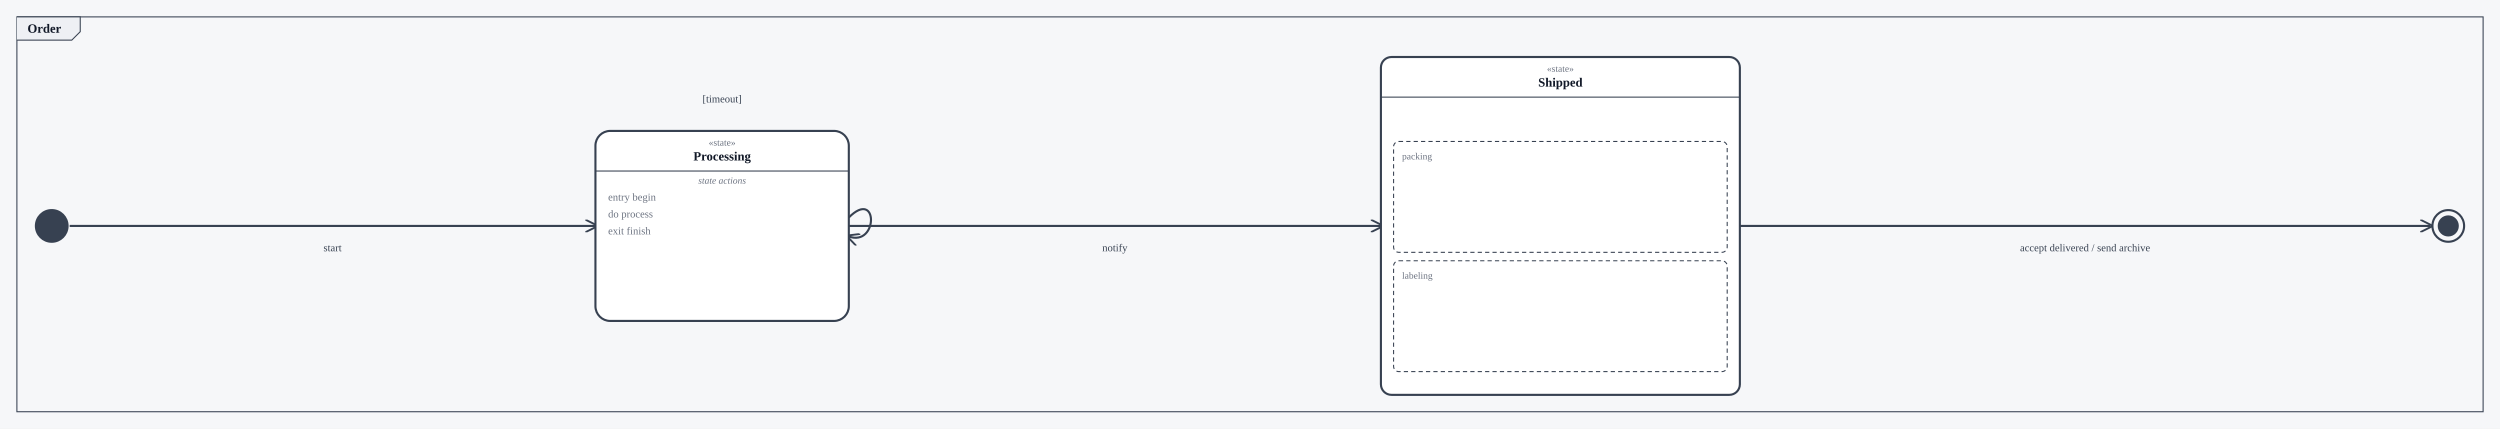
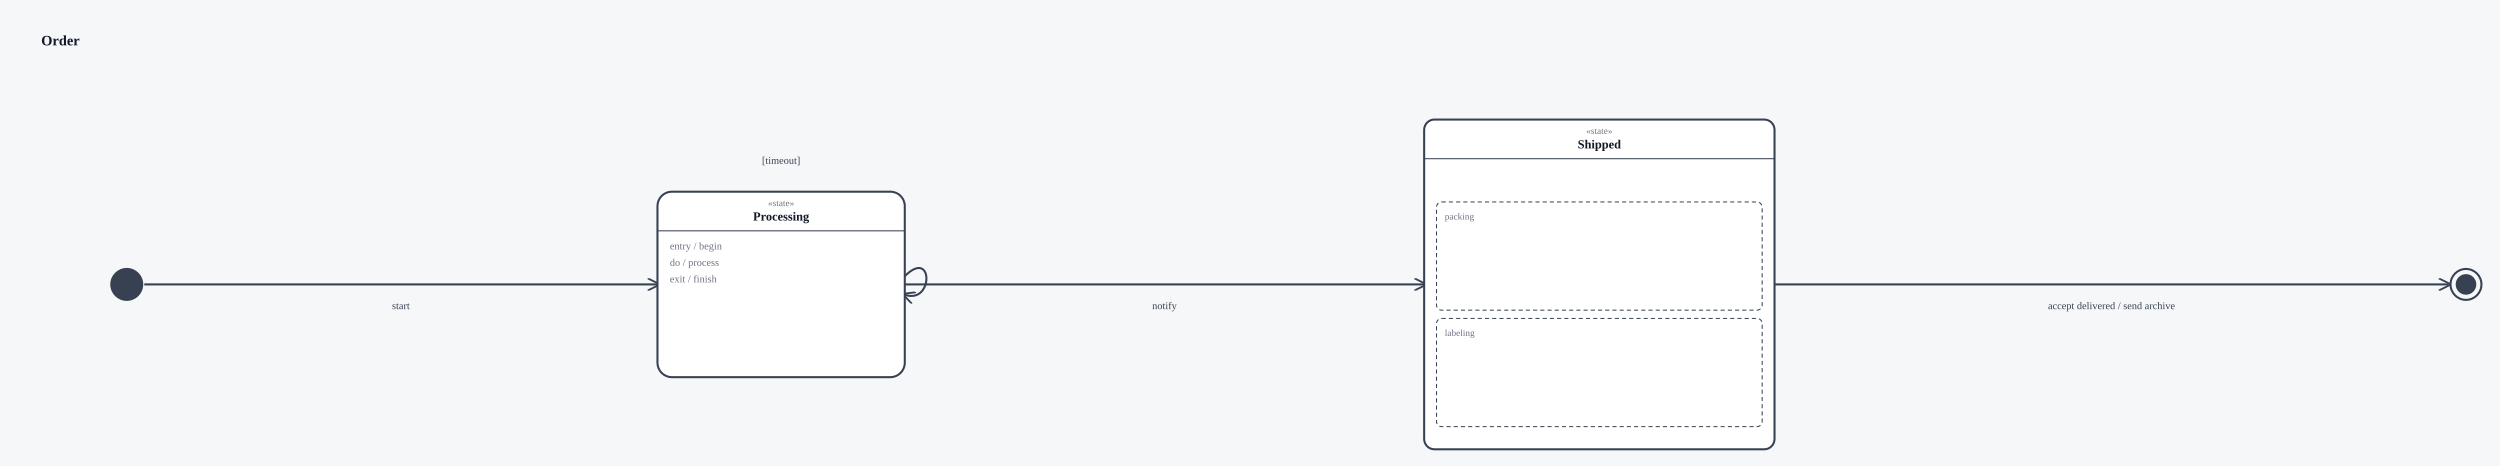
- <svg xmlns="http://www.w3.org/2000/svg" class="sysml-viz-svg" width="100%" height="100%" viewBox="58 46 2368 406" role="img" aria-label="Order" data-color-scheme="light" style="touch-action: none; cursor: grab;">
-   <rect class="viz-bg" x="58" y="46" width="2368" height="406" fill="#f6f7f9" />
+ <svg xmlns="http://www.w3.org/2000/svg" class="sysml-viz-svg" width="100%" height="100%" viewBox="-16 -16 2426 452" role="img" aria-label="Order" data-color-scheme="light" style="touch-action: none; cursor: grab;">
+   <rect class="viz-bg" x="-16" y="-16" width="2426" height="452" fill="#f6f7f9" />
  <defs>
    <marker id="viz-arrow" markerWidth="10" markerHeight="10" refX="9" refY="3" orient="auto" markerUnits="strokeWidth">
      <path d="M0,0 L0,6 L9,3 z" fill="#374151" />
    </marker>
    <marker id="general-d3-arrow" viewBox="0 -5 10 10" refX="8" refY="0" markerWidth="5" markerHeight="5" orient="auto">
      <path d="M0,-4L10,0L0,4" style="fill: #374151;" />
    </marker>
    <marker id="general-d3-arrow-open" viewBox="0 -5 10 10" refX="9" refY="0" markerWidth="8" markerHeight="8" orient="auto">
      <path d="M0,-4L10,0L0,4" style="fill: none; stroke: #374151; stroke-width: 1.3;" />
    </marker>
    <marker id="general-d3-specializes" viewBox="0 -6 12 12" refX="11" refY="0" markerWidth="8" markerHeight="8" orient="auto">
      <path d="M0,0L10,-4L10,4Z" style="fill: #ffffff; stroke: #374151; stroke-width: 1.2;" />
    </marker>
    <marker id="general-d3-defined-by" viewBox="-8 -6 20 12" refX="11" refY="0" markerWidth="13.5" markerHeight="8" orient="auto">
      <path d="M1,-4.5L11,0L1,4.5Z" style="fill: #ffffff; stroke: #374151; stroke-width: 1.2;" />
      <circle cx="-2.5" cy="-3" r="1.2" style="fill: #374151;" />
      <circle cx="-2.5" cy="3" r="1.2" style="fill: #374151;" />
    </marker>
    <marker id="general-d3-subsets" viewBox="0 -6 12 12" refX="11" refY="0" markerWidth="8" markerHeight="8" orient="auto">
      <path d="M1,-4.5L11,0L1,4.5Z" style="fill: #ffffff; stroke: #374151; stroke-width: 1.2;" />
    </marker>
    <marker id="general-d3-diamond" viewBox="0 -6 12 12" refX="2" refY="0" markerWidth="7" markerHeight="7" orient="auto">
      <path d="M0,0L5,-4L10,0L5,4Z" style="fill: #374151;" />
    </marker>
    <marker id="ibd-connection-dot" viewBox="-5 -5 10 10" refX="0" refY="0" markerWidth="5" markerHeight="5" orient="auto">
      <circle r="3" style="fill: #ffffff; stroke: #374151; stroke-width: 1.5;" />
    </marker>
    <marker id="ibd-flow-arrow" viewBox="0 -5 10 10" refX="10" refY="0" markerWidth="8" markerHeight="8" orient="auto">
      <path d="M0,-4L10,0L0,4Z" style="fill: #374151;" />
    </marker>
    <marker id="ibd-interface-arrow" viewBox="0 -5 10 10" refX="10" refY="0" markerWidth="8" markerHeight="8" orient="auto">
      <path d="M0,-4L10,0L0,4Z" style="fill: none; stroke: #374151; stroke-width: 1.5;" />
    </marker>
    <marker id="state-transition-arrow" viewBox="0 -5 10 10" refX="8" refY="0" markerWidth="6" markerHeight="6" orient="auto">
      <path d="M0,-5L10,0L0,5" style="fill: none; stroke: #374151; stroke-width: 1.5;" />
    </marker>
  </defs>
  <style class="sysml-node-chrome-style">.sysml-disclosure { cursor: pointer; outline: none; }
.sysml-disclosure .sysml-disclosure-box,
.sysml-disclosure .sysml-disclosure-glyph { pointer-events: none; }
.sysml-disclosure:hover .sysml-disclosure-target { fill: #e5e7eb !important; fill-opacity: 0.55; }
.sysml-disclosure:hover .sysml-disclosure-box { fill: #e5e7eb; stroke: #374151; }
.sysml-disclosure:focus-visible .sysml-disclosure-target { stroke: #2563eb; stroke-width: 2px; fill: #e5e7eb !important; fill-opacity: 0.35; }
.sysml-disclosure:focus-visible .sysml-disclosure-box { stroke: #2563eb; }
.sysml-compartment-label text { user-select: none; }
.viz-node text { user-select: none; }</style>
  <g class="viz-root">
-     <g class="view-frame" style="pointer-events: none;">
-       <rect class="view-frame-border" x="74" y="62" width="2336" height="374" style="fill: none; stroke: #374151; stroke-width: 1px;" />
-       <path class="view-frame-name-compartment" d="M74,62 H134 V76 L126,84 H74" style="fill: #eef0f4; stroke: #374151; stroke-width: 1px;" />
-       <text class="view-frame-name" x="84" y="77" style="font-size: 12px; font-weight: 700; fill: #111827;">Order</text>
-     </g>
+     <text x="24" y="28" style="font-size: 14px; font-weight: 700; fill: #111827;">Order</text>
    <g class="state-transitions">
      <path class="state-transition-edge" d="M124,260 L622,260" data-edge-id="transition-0" data-base-stroke-width="2" style="fill: none; stroke: #374151; stroke-width: 2px; marker-end: url(#state-transition-arrow);" />
      <path class="viz-edge-hit-target" data-tooltip-kind="edge" data-tooltip-id="transition-0" d="M124,260 L622,260" aria-label="Transition; Name: start; From: Initial; To: Processing; Source ID: init; Target ID: processing" style="fill: none; stroke: transparent; stroke-width: 12px; pointer-events: stroke;" />
      <rect class="transition-label-backing" x="354" y="273" width="38" height="16" style="fill: #f6f7f9; stroke: none;" />
      <text x="373" y="284" text-anchor="middle" style="font-size: 10px; font-weight: 500; fill: #374151;">start</text>
      <path class="state-transition-edge" data-guard="timeout" d="M862,252 C890,224 890,280 862,270" data-edge-id="transition-1" data-base-stroke-width="2" style="fill: none; stroke: #374151; stroke-width: 2px; marker-end: url(#state-transition-arrow);" />
      <path class="viz-edge-hit-target" data-tooltip-kind="edge" data-tooltip-id="transition-1" d="M862,252 C890,224 890,280 862,270" aria-label="Transition; Name: [timeout]; From: Processing; To: Processing; Guard: timeout; Source ID: processing; Target ID: processing" style="fill: none; stroke: transparent; stroke-width: 12px; pointer-events: stroke;" />
      <rect class="transition-label-backing" x="711" y="132" width="62" height="16" style="fill: #f6f7f9; stroke: none;" />
      <text x="742" y="143" text-anchor="middle" style="font-size: 10px; font-weight: 500; fill: #374151;">[timeout]</text>
      <path class="state-transition-edge" data-effect="notify" d="M862,260 L1366,260" data-edge-id="transition-2" data-base-stroke-width="2" style="fill: none; stroke: #374151; stroke-width: 2px; marker-end: url(#state-transition-arrow);" />
      <path class="viz-edge-hit-target" data-tooltip-kind="edge" data-tooltip-id="transition-2" d="M862,260 L1366,260" aria-label="Transition; Name: notify; From: Processing; To: Shipped; Effect: notify; Source ID: processing; Target ID: shipped" style="fill: none; stroke: transparent; stroke-width: 12px; pointer-events: stroke;" />
      <rect class="transition-label-backing" x="1092" y="273" width="44" height="16" style="fill: #f6f7f9; stroke: none;" />
      <text x="1114" y="284" text-anchor="middle" style="font-size: 10px; font-weight: 500; fill: #374151;">notify</text>
      <path class="state-transition-edge" data-accept="delivered" data-send="archive" d="M1706,260 L2360,260" data-edge-id="transition-3" data-base-stroke-width="2" style="fill: none; stroke: #374151; stroke-width: 2px; marker-end: url(#state-transition-arrow);" />
      <path class="viz-edge-hit-target" data-tooltip-kind="edge" data-tooltip-id="transition-3" d="M1706,260 L2360,260" aria-label="Transition; Name: accept delivered / send archive; From: Shipped; To: Done; Accept: delivered; Send: archive; Source ID: shipped; Target ID: done" style="fill: none; stroke: transparent; stroke-width: 12px; pointer-events: stroke;" />
      <rect class="transition-label-backing" x="1936" y="273" width="194" height="16" style="fill: #f6f7f9; stroke: none;" />
      <text x="2033" y="284" text-anchor="middle" style="font-size: 10px; font-weight: 500; fill: #374151;">accept delivered / send archive</text>
    </g>
    <g class="state-nodes">
      <g class="state-node state-transition-node" data-node-id="init" transform="translate(90,243)" style="cursor: ;">
        <circle class="node-background" data-original-stroke="#374151" data-original-width="2px" cx="17" cy="17" r="15" style="fill: #374151; stroke: #374151; stroke-width: 2px;" />
      </g>
      <g class="state-node state-transition-node" data-node-id="processing" transform="translate(622,170)" style="cursor: ;">
        <rect class="node-background" data-original-stroke="#374151" data-original-width="2px" width="240" height="180" rx="14" style="fill: #ffffff; stroke: #374151; stroke-width: 2px;" />
        <text class="state-keyword" x="120" y="14" text-anchor="middle" style="font-size: 9px; fill: #6b7280;">«state»</text>
        <text x="120" y="28" text-anchor="middle" style="font-size: 12px; font-weight: 700; fill: #111827;">Processing</text>
        <line class="state-compartment-divider" x1="0" x2="240" y1="38" y2="38" style="stroke: #374151; stroke-width: 1px;" />
-         <text class="state-compartment-label" x="120" y="50" text-anchor="middle" style="font-size: 9px; font-style: italic; fill: #6b7280;">state actions</text>
-         <text class="state-action-compartment" x="12" y="66" style="font-size: 10px; fill: #6b7280;">entry begin</text>
-         <text class="state-action-compartment" x="12" y="82" style="font-size: 10px; fill: #6b7280;">do process</text>
-         <text class="state-action-compartment" x="12" y="98" style="font-size: 10px; fill: #6b7280;">exit finish</text>
+         <text class="state-action-compartment" x="12" y="56" style="font-size: 10px; fill: #6b7280;">entry / begin</text>
+         <text class="state-action-compartment" x="12" y="72" style="font-size: 10px; fill: #6b7280;">do / process</text>
+         <text class="state-action-compartment" x="12" y="88" style="font-size: 10px; fill: #6b7280;">exit / finish</text>
      </g>
      <g class="state-node state-transition-node" data-node-id="shipped" transform="translate(1366,100)" style="cursor: ;">
        <rect class="node-background" data-original-stroke="#374151" data-original-width="2px" width="340" height="320" rx="10" style="fill: #ffffff; stroke: #374151; stroke-width: 2px;" />
        <text class="state-keyword" x="170" y="14" text-anchor="middle" style="font-size: 9px; fill: #6b7280;">«state»</text>
        <text x="170" y="28" text-anchor="middle" style="font-size: 12px; font-weight: 700; fill: #111827;">Shipped</text>
        <line class="state-compartment-divider" x1="0" x2="340" y1="38" y2="38" style="stroke: #374151; stroke-width: 1px;" />
        <rect class="state-region" x="12" y="80" width="316" height="105" rx="5" style="fill: none; stroke: #374151; stroke-dasharray: 4,3;" />
        <text class="state-region-label" x="20" y="97" style="font-size: 9px; fill: #6b7280;">packing</text>
        <rect class="state-region" x="12" y="193" width="316" height="105" rx="5" style="fill: none; stroke: #374151; stroke-dasharray: 4,3;" />
        <text class="state-region-label" x="20" y="210" style="font-size: 9px; fill: #6b7280;">labeling</text>
      </g>
      <g class="state-node state-transition-node" data-node-id="done" transform="translate(2360,243)" style="cursor: ;">
        <circle class="node-background" data-original-stroke="#374151" data-original-width="2px" cx="17" cy="17" r="15" style="fill: #f6f7f9; stroke: #374151; stroke-width: 2px;" />
        <circle cx="17" cy="17" r="10" style="fill: #374151; stroke: none;" />
      </g>
    </g>
  </g>
</svg>
